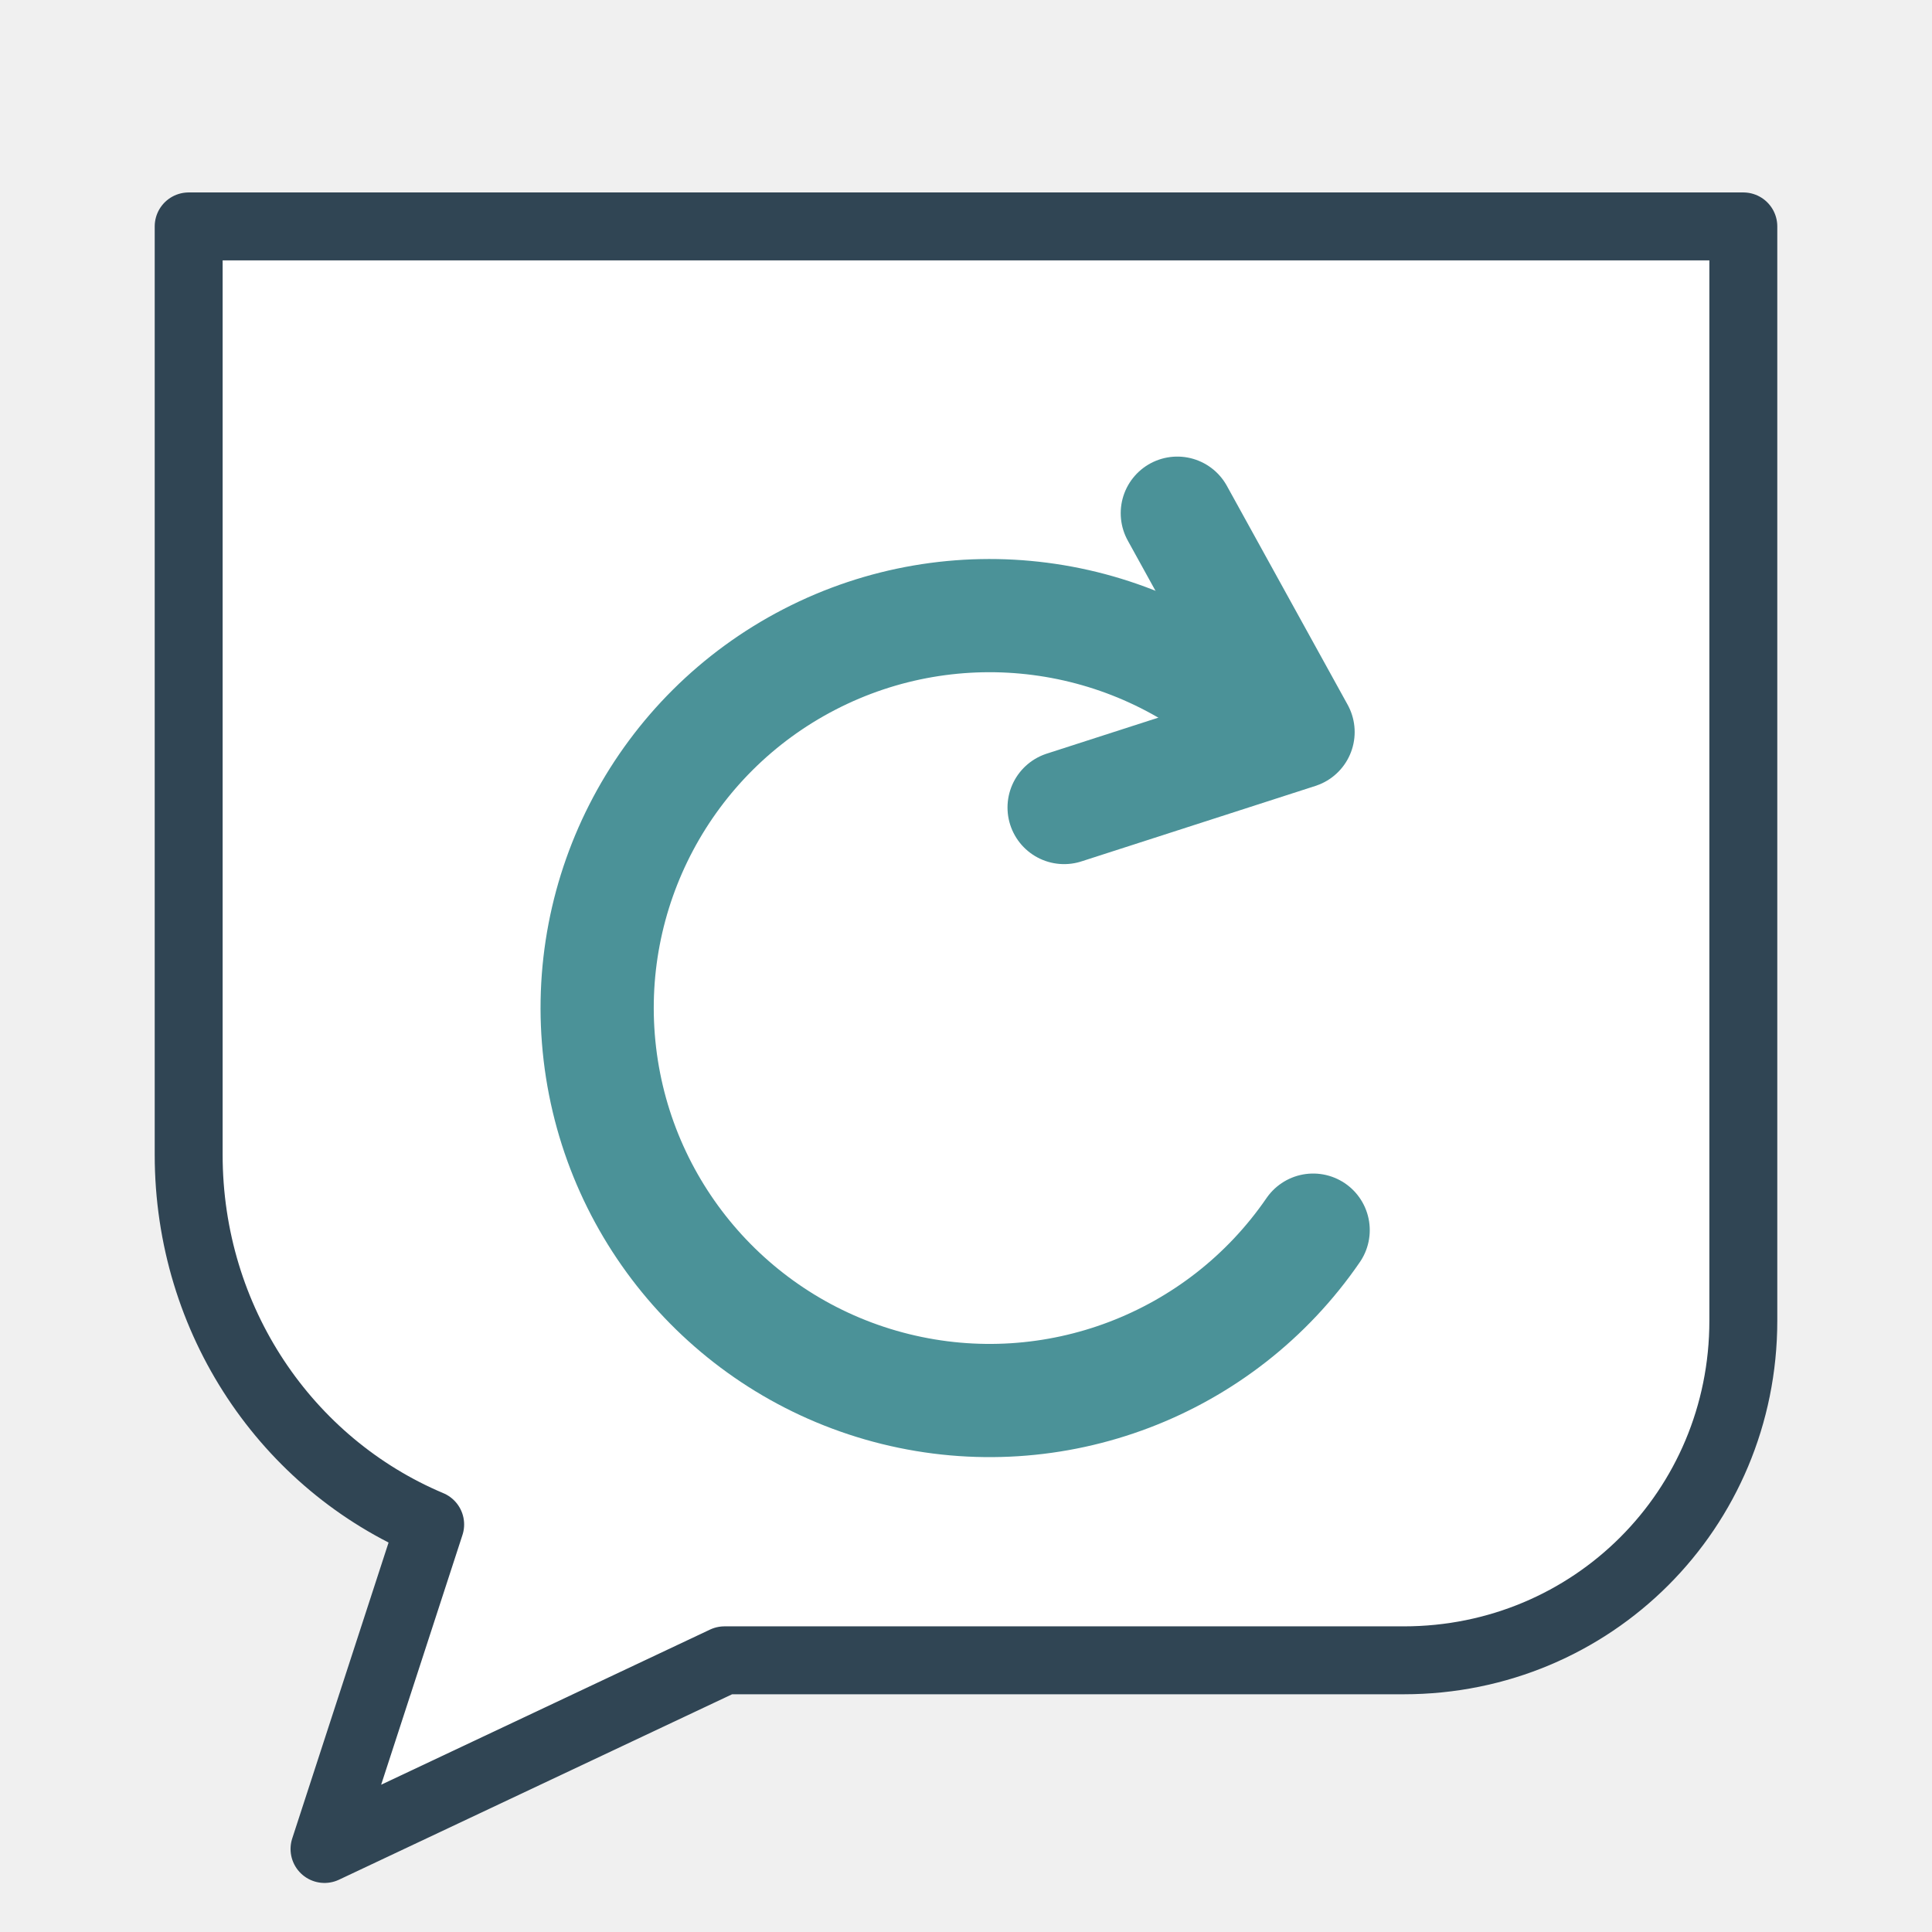
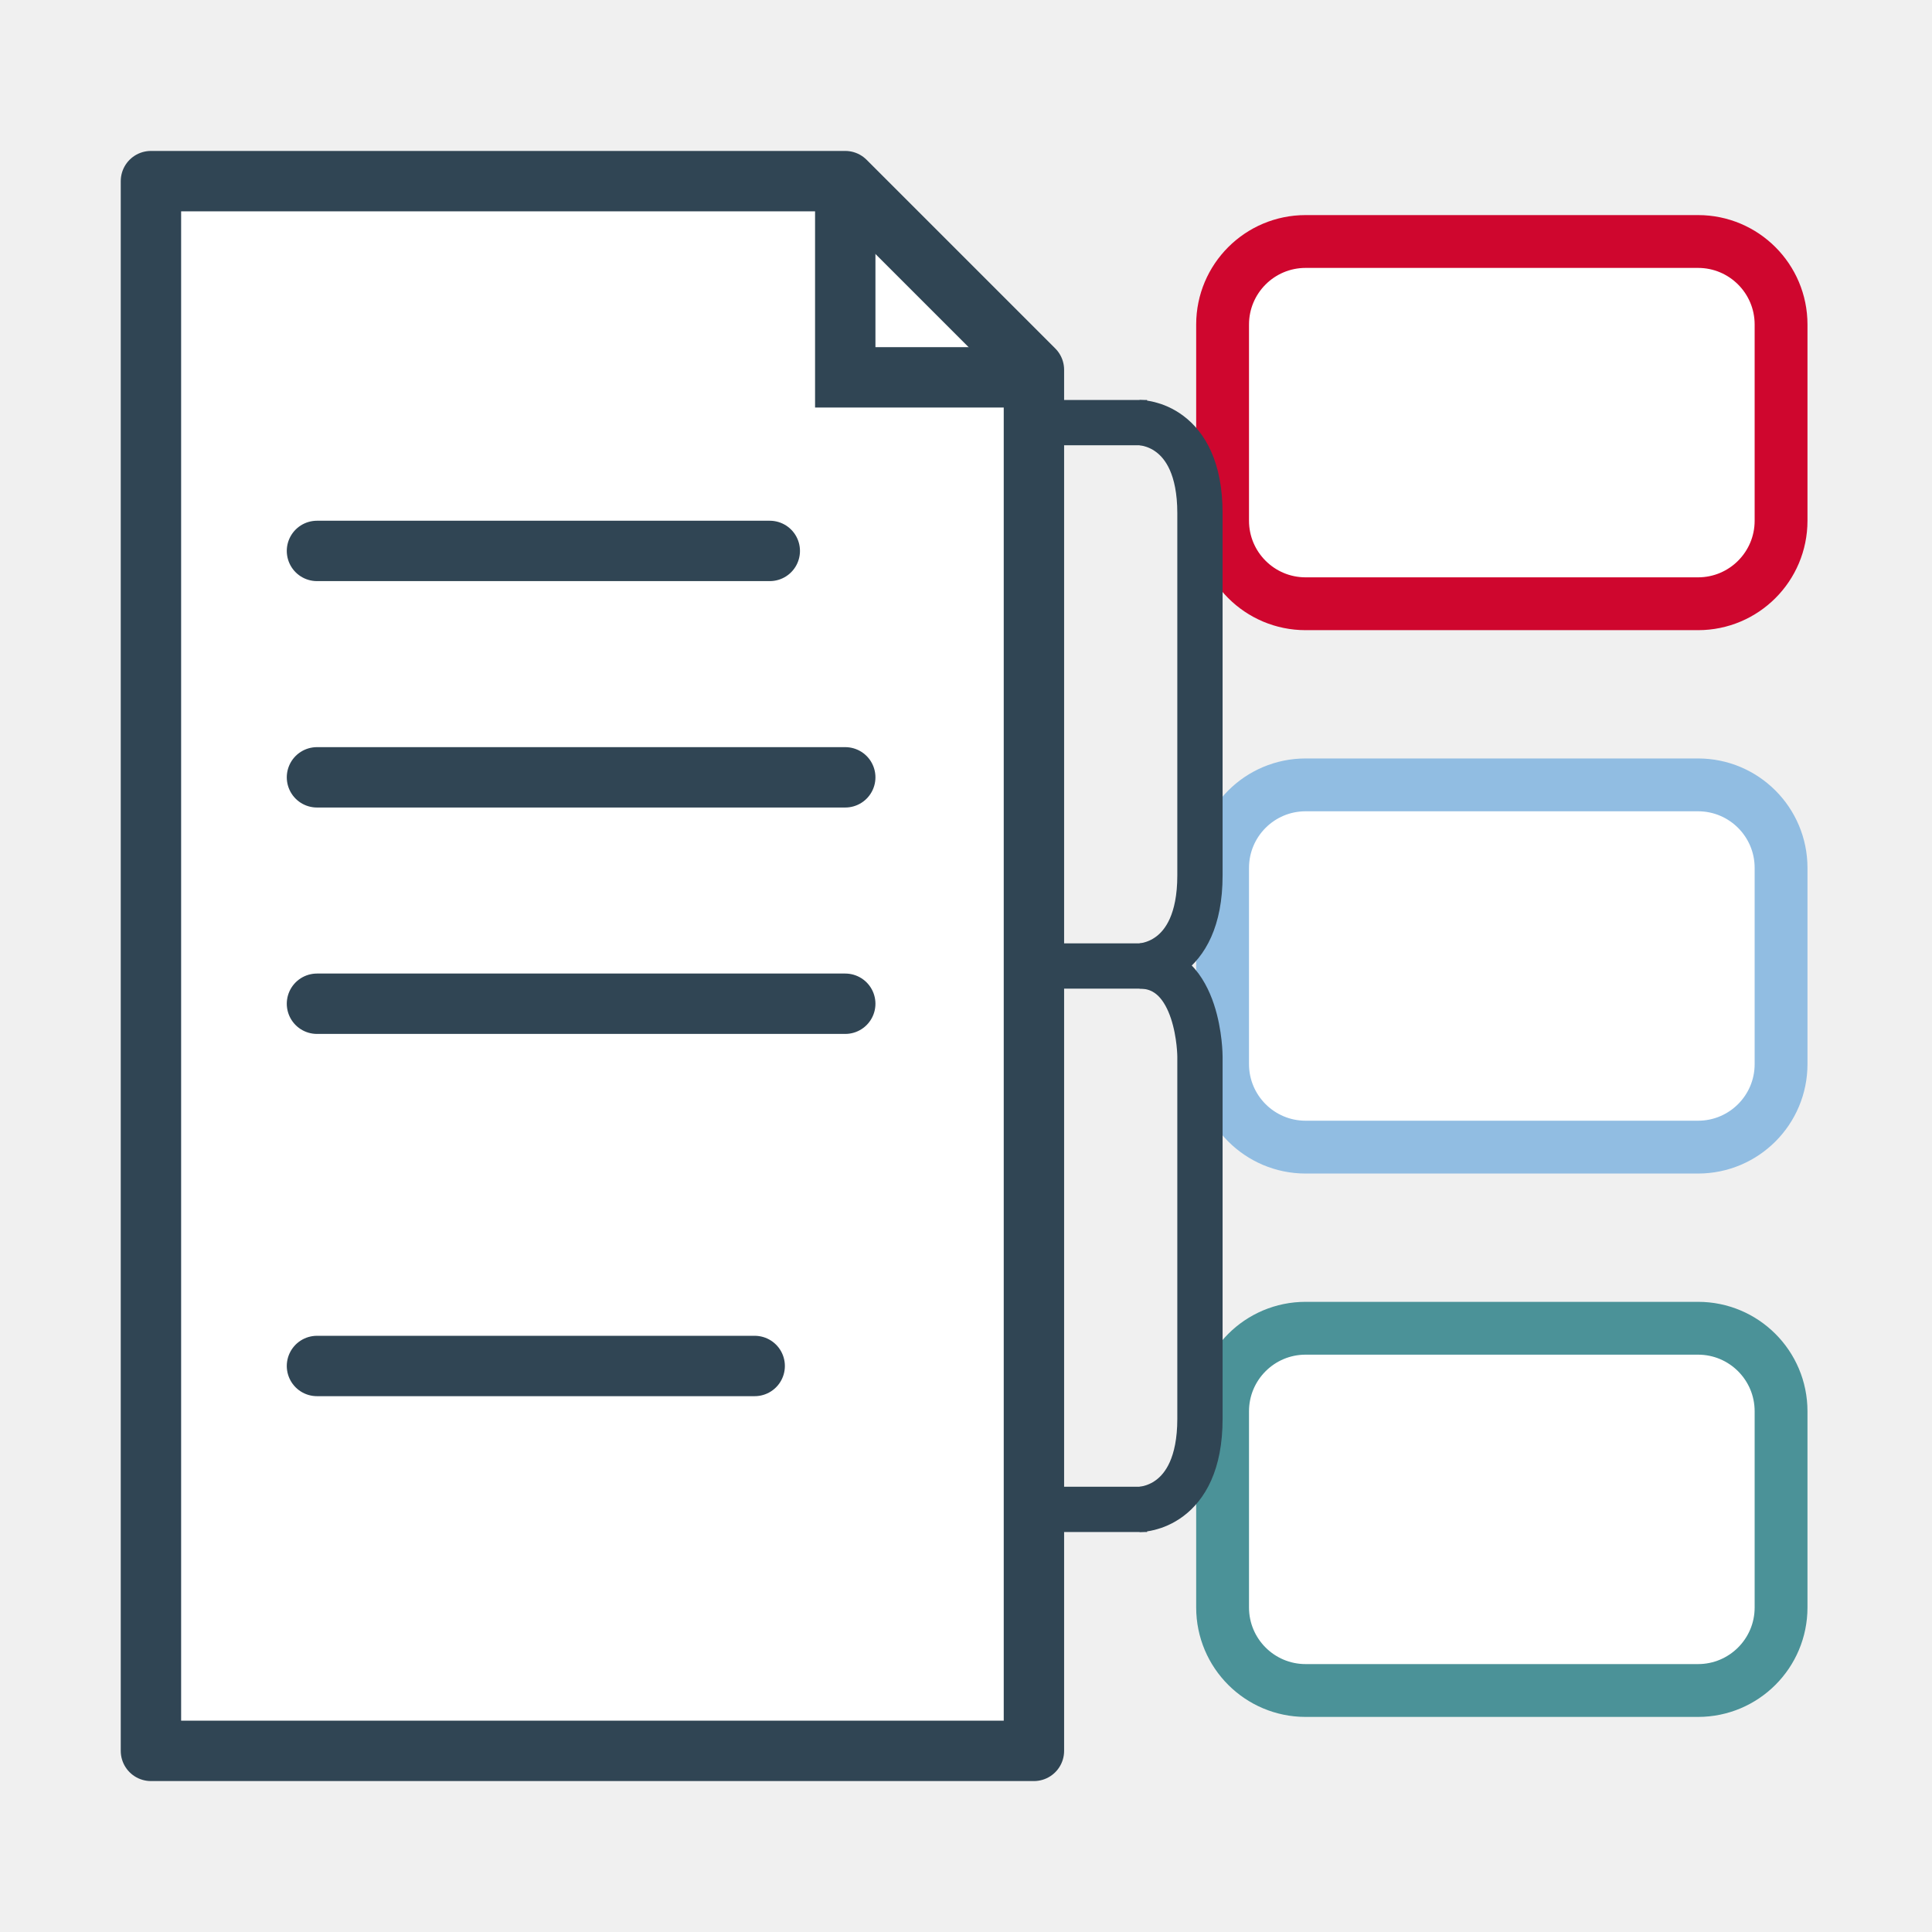
<svg xmlns="http://www.w3.org/2000/svg" viewBox="0 0 256 256">
-   <path d="M25 30h206v145c0 25-20 45-45 45H96l-53 25 14-43c-19-8-32-27-32-49z" fill="#fff" stroke="#304554" stroke-width="9" stroke-linejoin="round" />
-   <path d="M166 95a52 52 0 1 0 8 68" fill="none" stroke="#4B9298" stroke-width="15" stroke-linecap="round" />
-   <path d="m156 68 16 29-31 10" fill="none" stroke="#4B9298" stroke-width="15" stroke-linecap="round" stroke-linejoin="round" />
+   <path d="M20 24h92l25 25v183H20z" fill="#fff" stroke="#304554" stroke-width="8" stroke-linejoin="round" />
+   <path d="M112 24v26h25" fill="none" stroke="#304554" stroke-width="8" />
+   <g stroke="#304554" stroke-width="8" stroke-linecap="round">
+     <path d="M42 73h60M42 103h70M42 133h70M42 181h58" />
+   </g>
+   <g fill="#fff" stroke-width="7">
+     <rect x="162" y="32" width="74" height="48" rx="11" stroke="#CF062E" />
+     <rect x="162" y="104" width="74" height="48" rx="11" stroke="#91BDE2" />
+     <rect x="162" y="176" width="74" height="48" rx="11" stroke="#4B9298" />
+   </g>
+   <g fill="none" stroke="#304554" stroke-width="6">
+     <path d="M140 56h12M140 128h12M140 200h12" />
+     <path d="M151 56c0 0 8 0 8 12v48c0 12-8 12-8 12M151 128c8 0 8 12 8 12v48c0 12-8 12-8 12" />
+   </g>
</svg>
